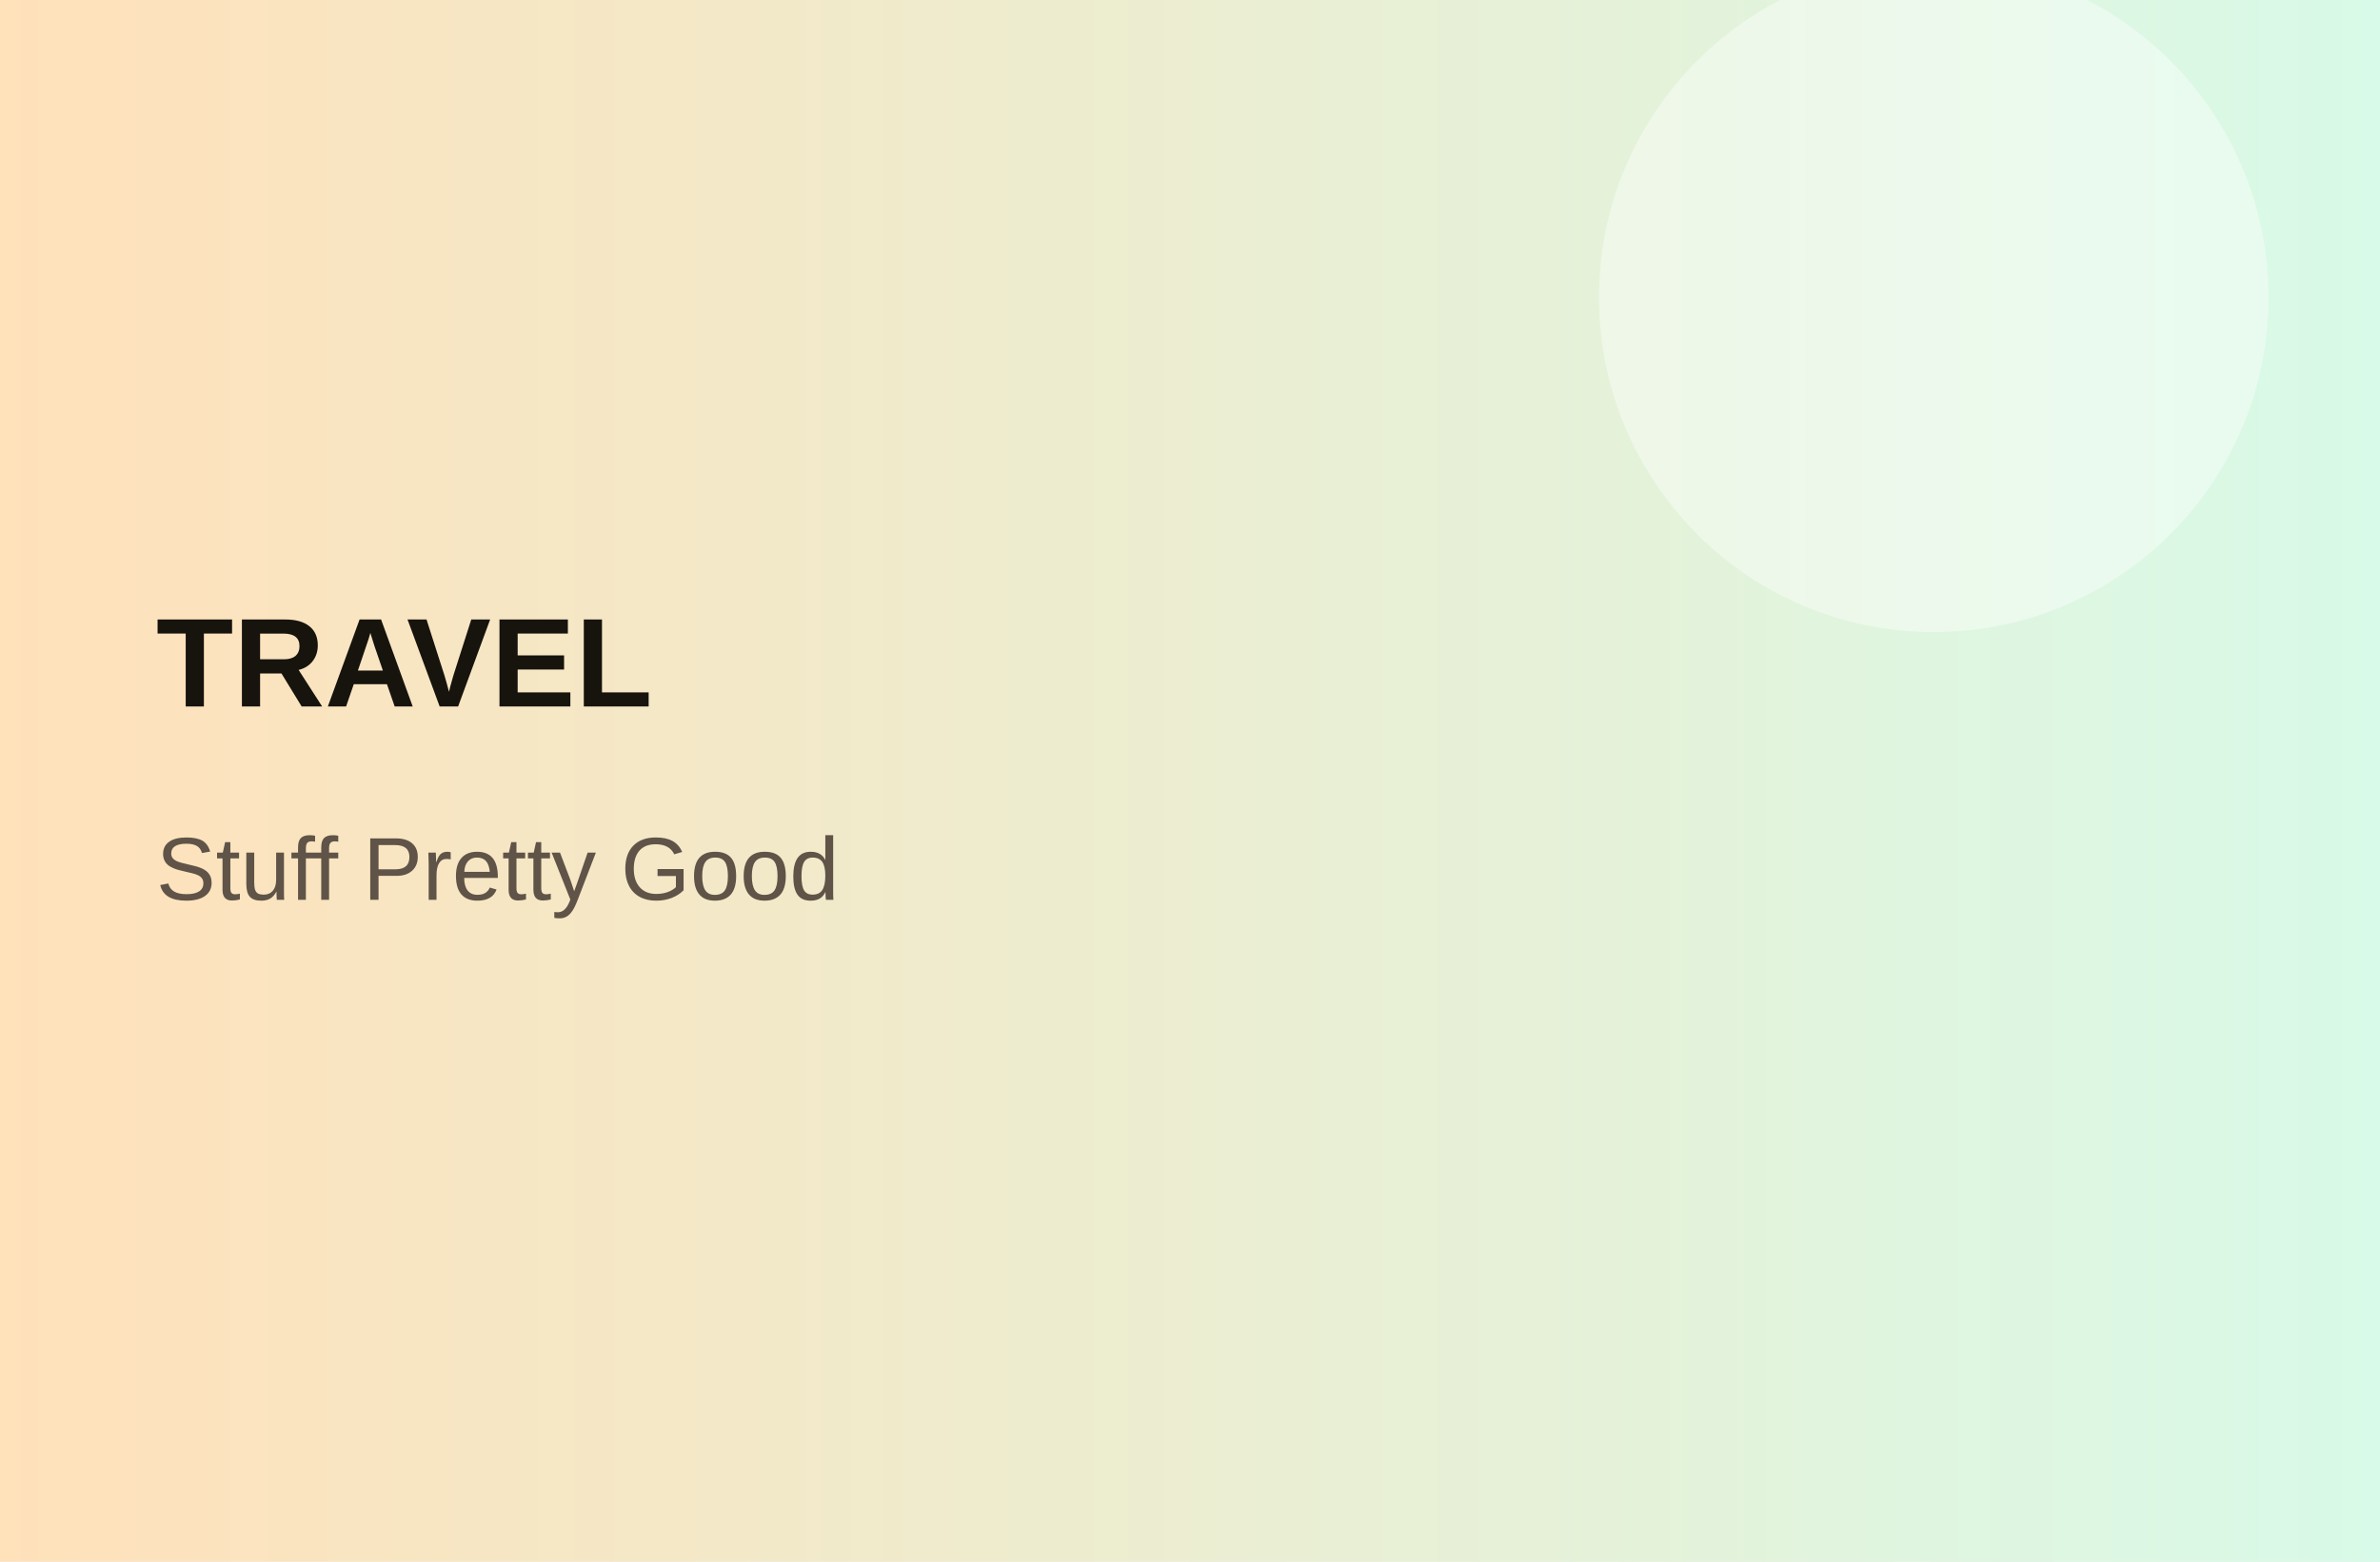
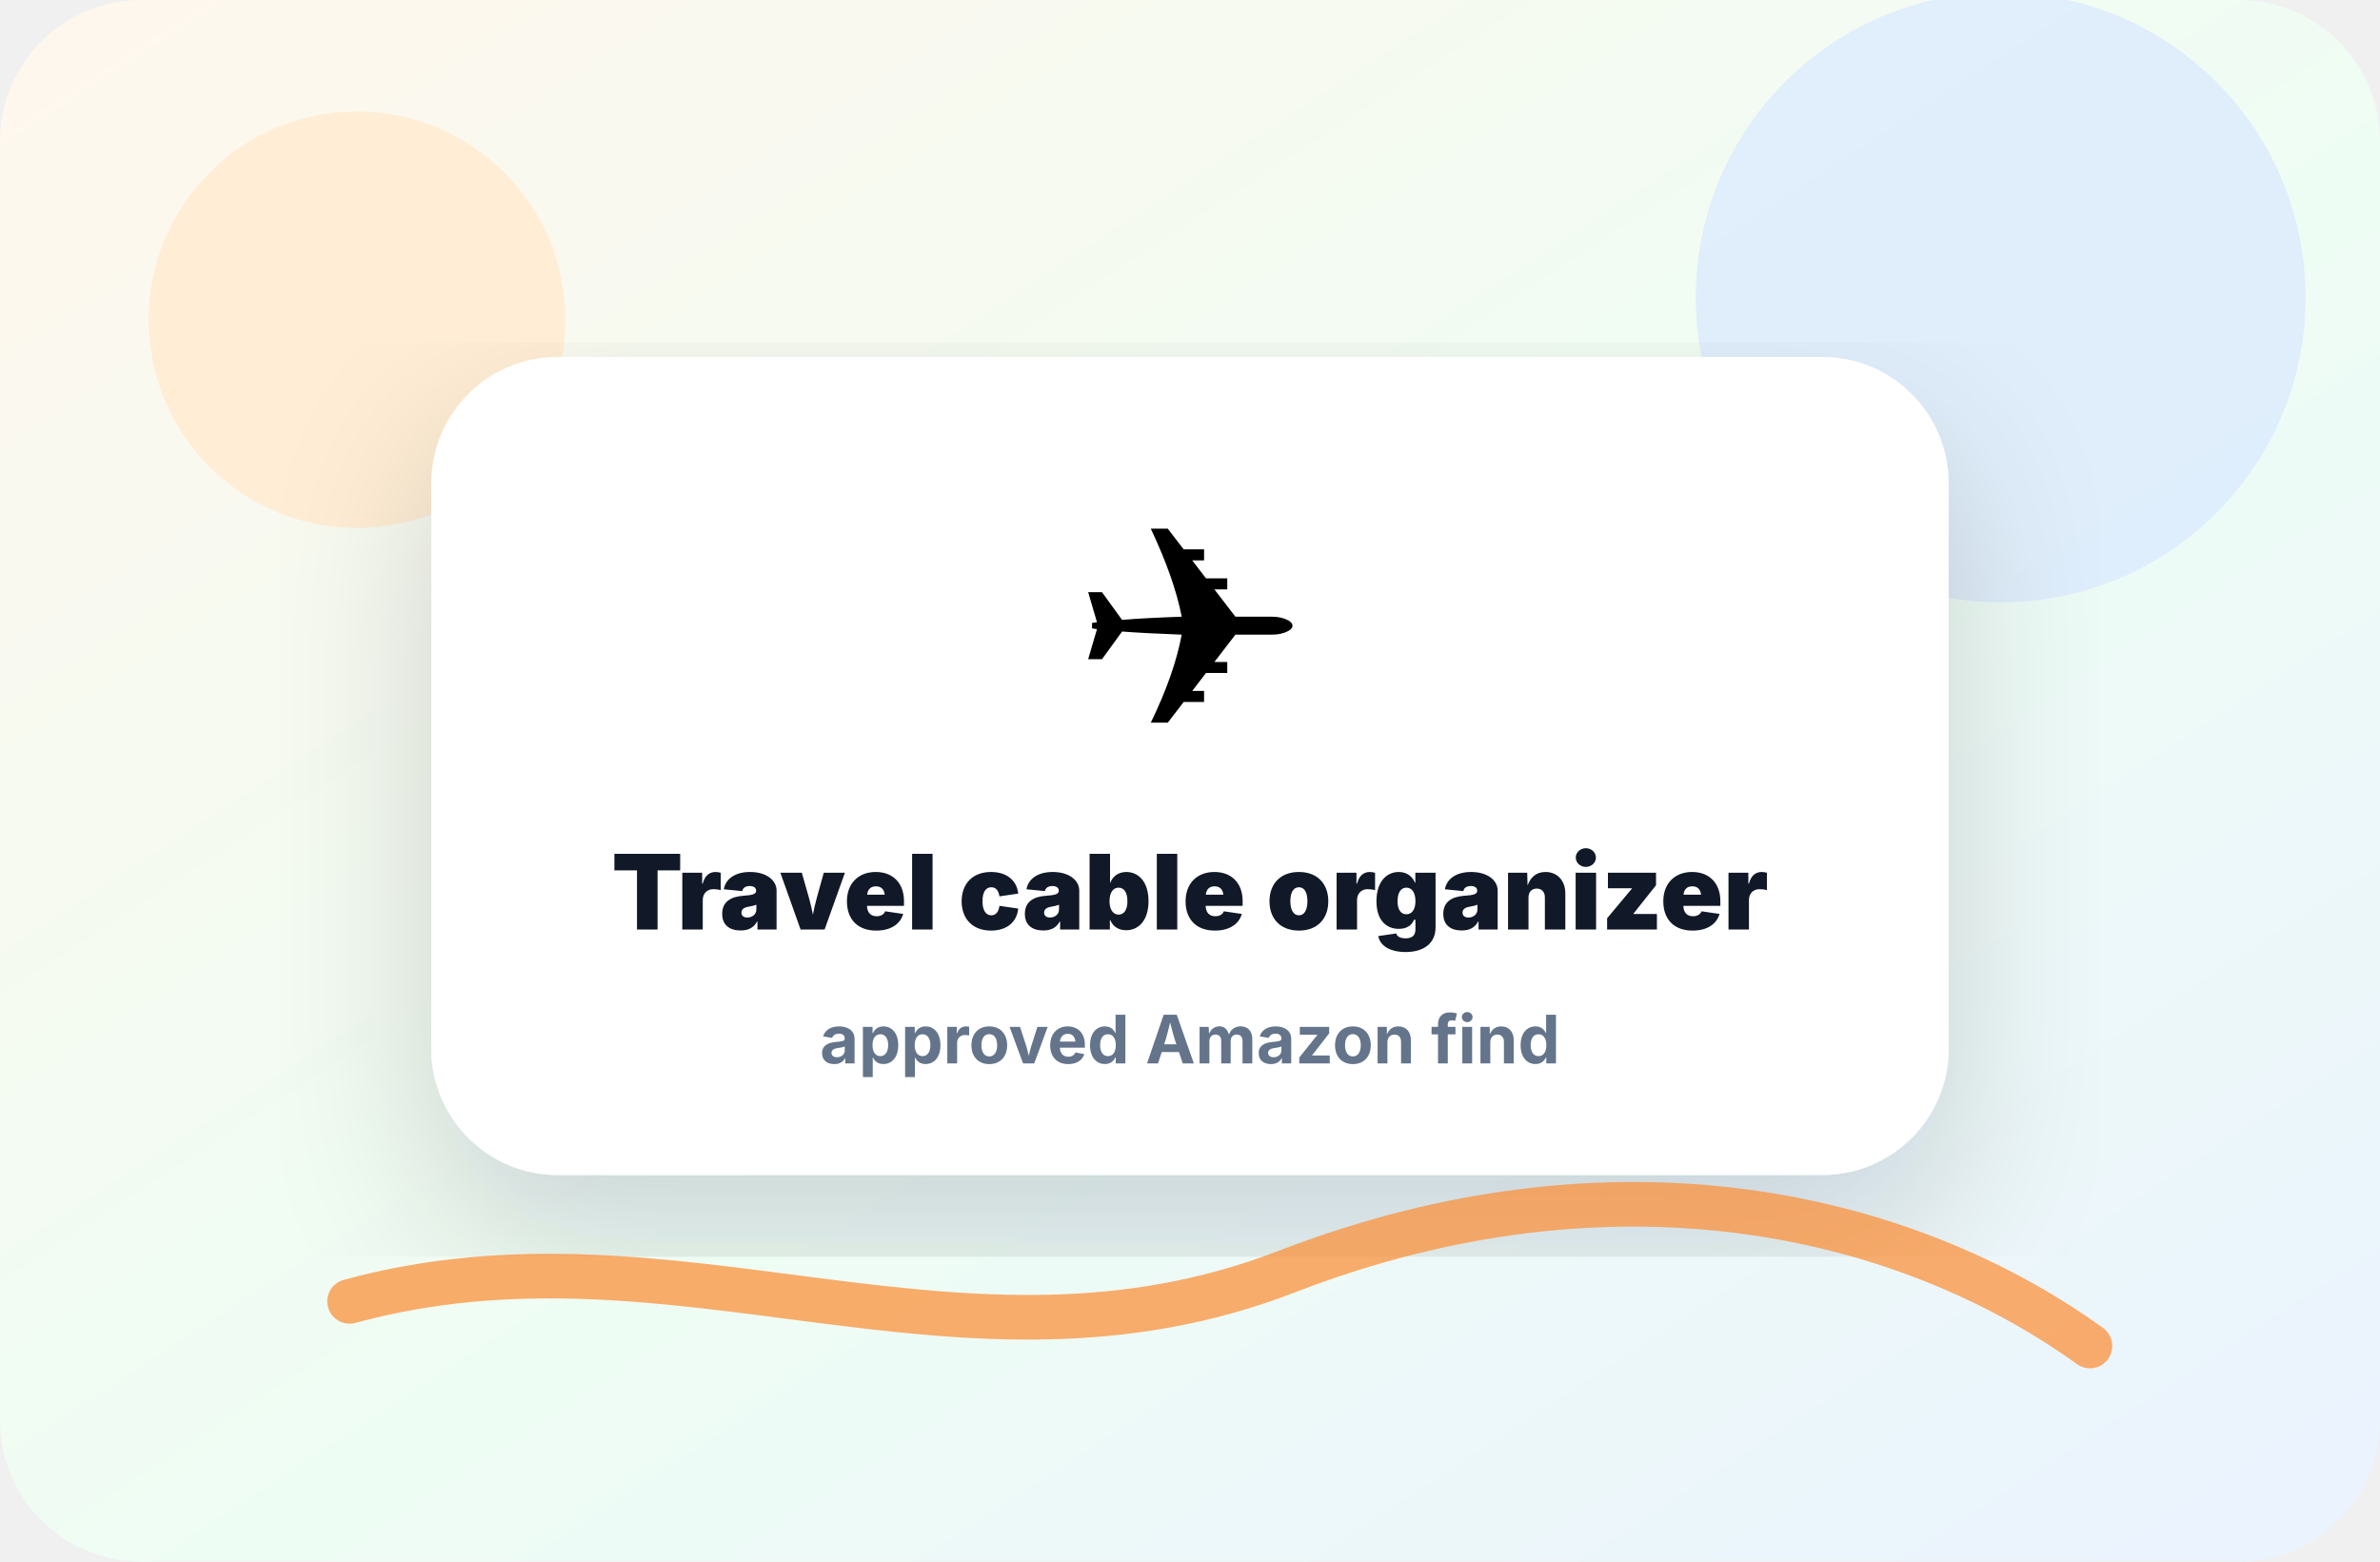
- <svg xmlns="http://www.w3.org/2000/svg" viewBox="0 0 640 420">
+ <svg xmlns="http://www.w3.org/2000/svg" viewBox="0 0 640 420" role="img" aria-label="Travel cable organizer pouch illustration">
  <defs>
-     <linearGradient id="g" x1="0" x2="1">
-       <stop stop-color="#ffe1ba" />
-       <stop offset="1" stop-color="#d8fae8" />
+     <linearGradient id="bg" x1="0" y1="0" x2="1" y2="1">
+       <stop stop-color="#fff7ed" />
+       <stop offset="0.55" stop-color="#eefdf4" />
+       <stop offset="1" stop-color="#eaf2ff" />
    </linearGradient>
+     <filter id="shadow">
+       <feDropShadow dx="0" dy="18" stdDeviation="22" flood-color="#111827" flood-opacity=".16" />
+     </filter>
  </defs>
-   <rect width="640" height="420" fill="url(#g)" />
-   <circle cx="520" cy="80" r="90" fill="#fff6" />
-   <text x="42" y="190" font-family="Arial" font-size="34" font-weight="800" fill="#17130d">TRAVEL</text>
-   <text x="42" y="242" font-family="Arial" font-size="24" fill="#5f5447">Stuff Pretty Good</text>
+   <rect width="640" height="420" rx="38" fill="url(#bg)" />
+   <circle cx="96" cy="86" r="56" fill="#ffedd5" />
+   <circle cx="538" cy="80" r="82" fill="#dbeafe" opacity=".75" />
+   <rect x="116" y="96" width="408" height="220" rx="34" fill="#ffffff" filter="url(#shadow)" />
+   <text x="320" y="196" text-anchor="middle" font-size="76">✈️</text>
+   <text x="320" y="250" text-anchor="middle" font-family="Inter,Arial" font-size="28" font-weight="900" fill="#111827">Travel cable organizer</text>
+   <text x="320" y="286" text-anchor="middle" font-family="Inter,Arial" font-size="18" font-weight="700" fill="#64748b">approved Amazon find</text>
+   <path d="M94 350 C182 326 258 376 346 342 S512 326 562 362" fill="none" stroke="#fb923c" stroke-width="12" stroke-linecap="round" opacity=".75" />
</svg>
